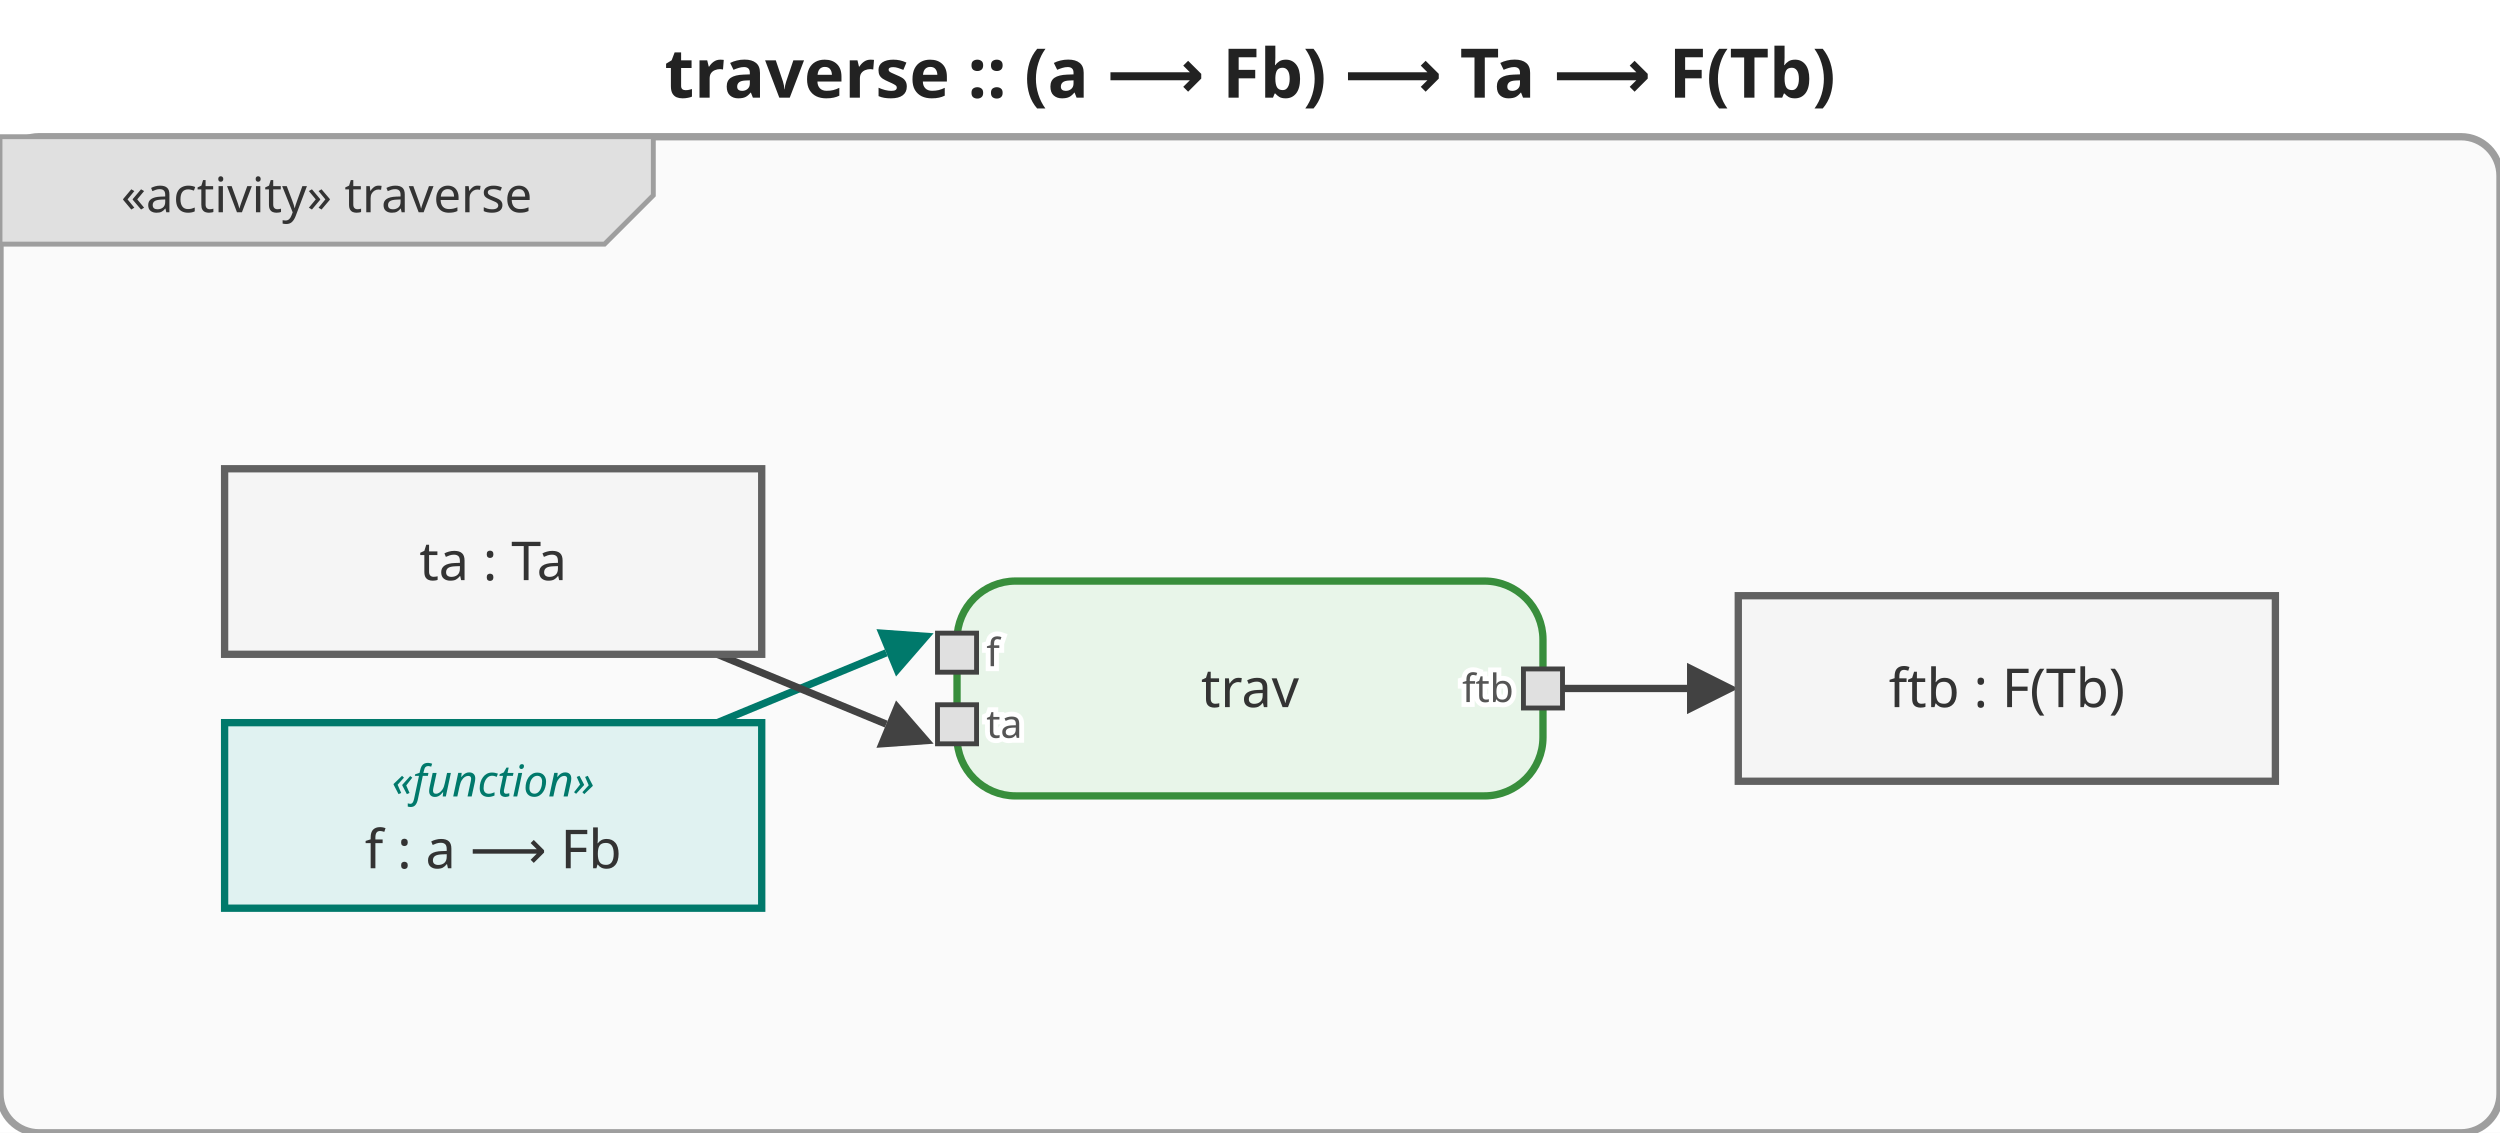
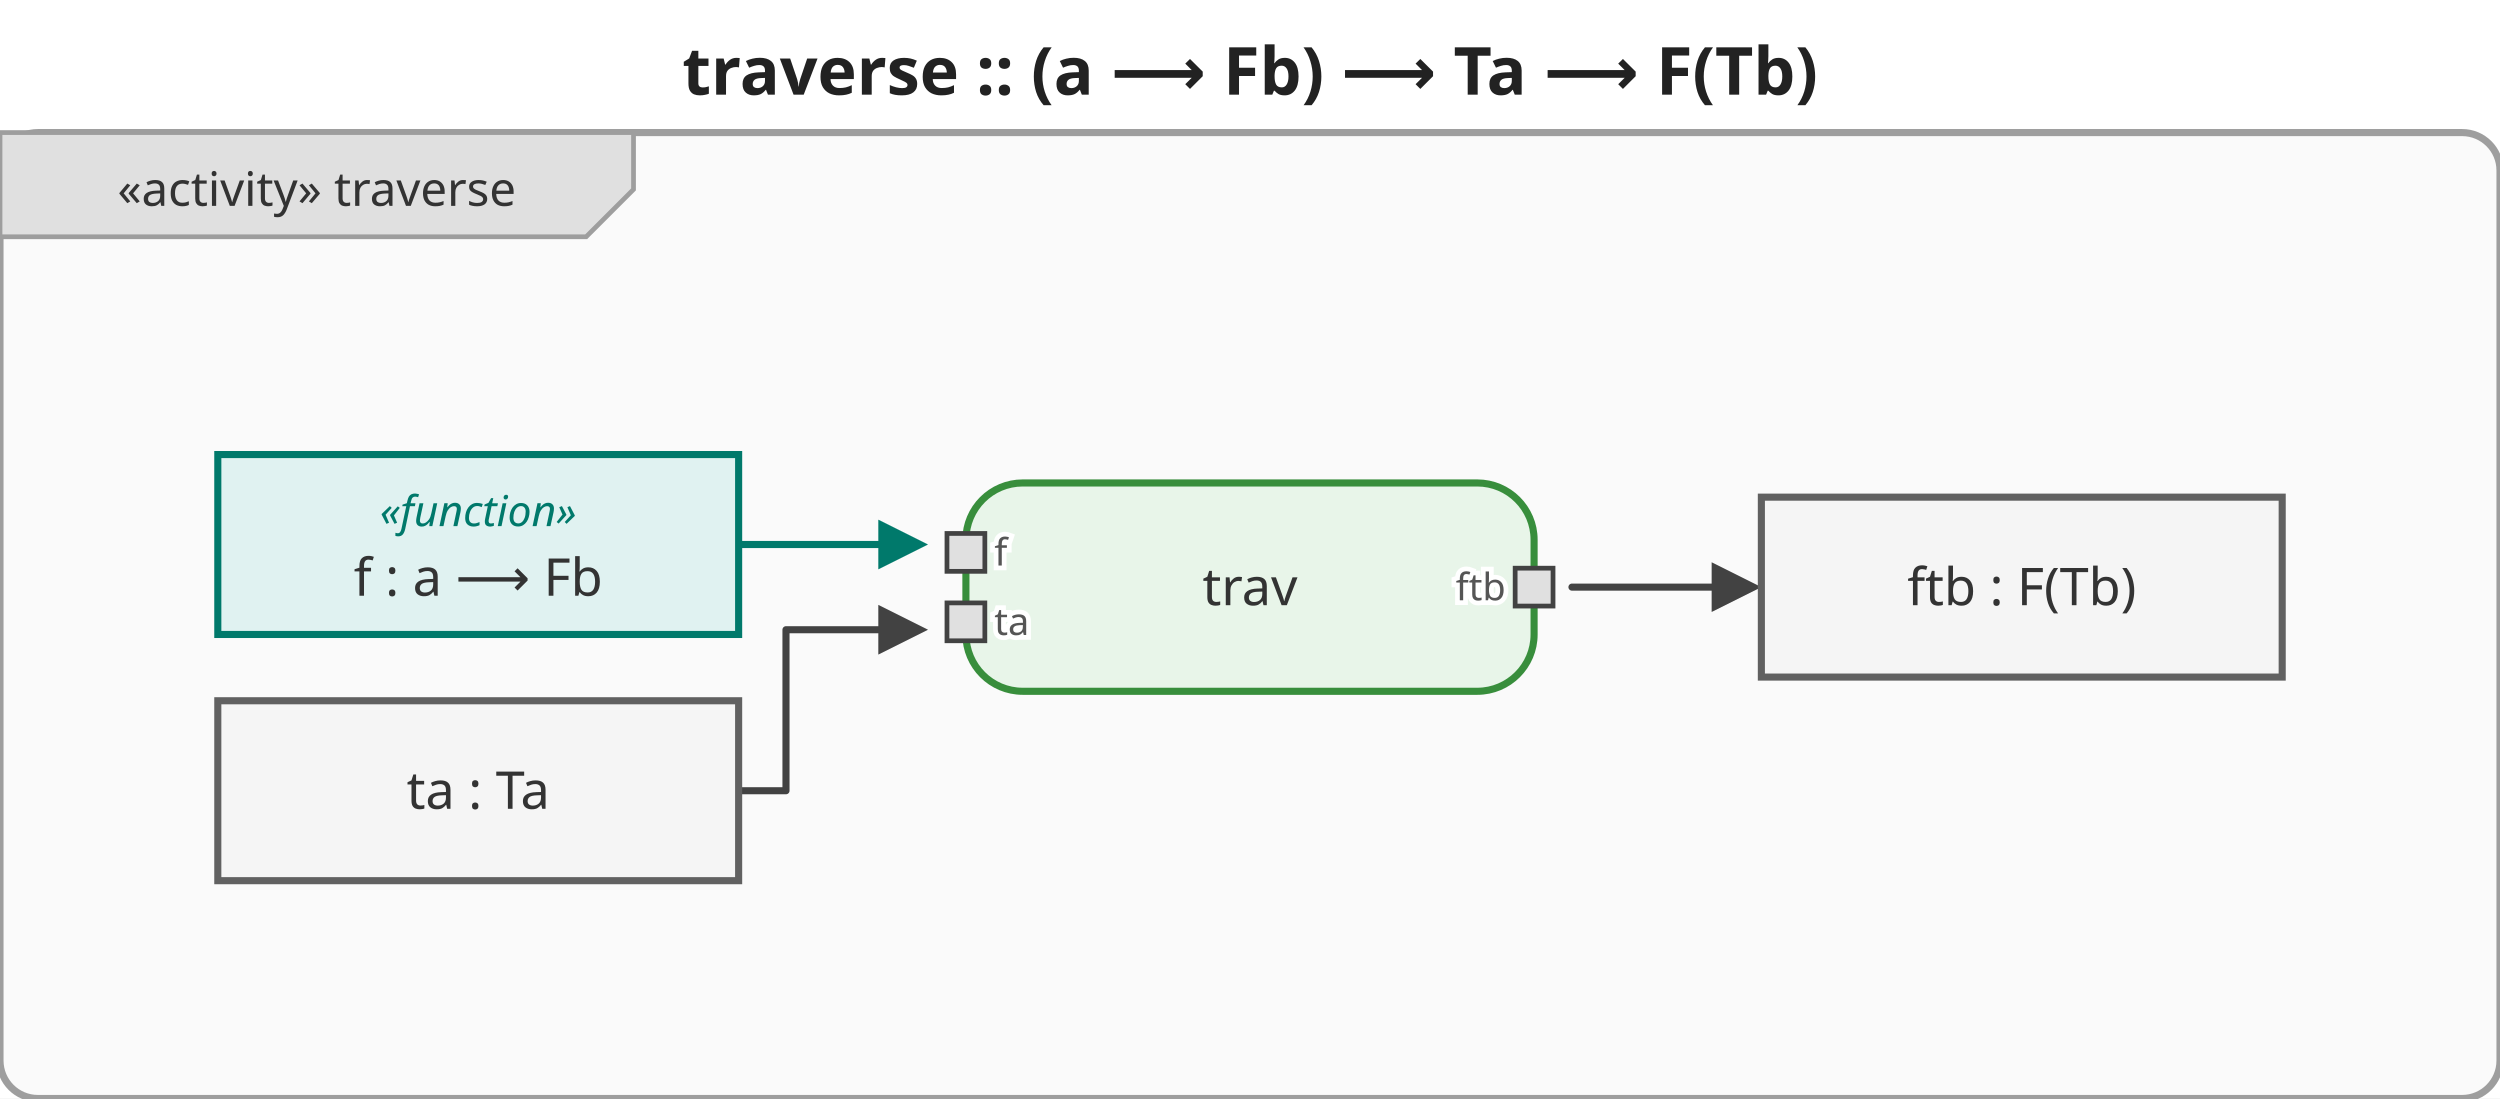
- <svg xmlns="http://www.w3.org/2000/svg" viewBox="0 0 512 232" width="512" height="232">
+ <svg xmlns="http://www.w3.org/2000/svg" viewBox="0 0 528 232" width="528" height="232">
  <defs>
    <marker id="arrowFilled" viewBox="0 0 10 10" refX="0" refY="5" markerWidth="7" markerHeight="7" orient="auto-start-reverse">
      <path d="M0,0 L10,5 L0,10 z" fill="#424242" />
    </marker>
    <marker id="arrowOpen" viewBox="0 0 10 10" refX="0" refY="5" markerWidth="7" markerHeight="7" orient="auto-start-reverse">
      <path d="M0,0 L10,5 L0,10" fill="none" stroke="#424242" stroke-width="1.5" />
    </marker>
    <marker id="arrowHof" viewBox="0 0 10 10" refX="0" refY="5" markerWidth="7" markerHeight="7" orient="auto-start-reverse">
      <path d="M0,0 L10,5 L0,10 z" fill="#00796b" />
    </marker>
  </defs>
-   <rect width="512" height="232" fill="white" />
-   <text x="256" y="20" text-anchor="middle" font-size="14" font-weight="bold" font-family="sans-serif" fill="#222">traverse :: (a ⟶ Fb) ⟶ Ta ⟶ F(Tb)</text>
+   <rect width="528" height="232" fill="white" />
+   <text x="264" y="20" text-anchor="middle" font-size="14" font-weight="bold" font-family="sans-serif" fill="#222">traverse :: (a ⟶ Fb) ⟶ Ta ⟶ F(Tb)</text>
  <g transform="translate(0,28)">
-     <rect x="0" y="0" width="512" height="204" rx="8" fill="#fafafa" stroke="#9e9e9e" stroke-width="1.5" />
+     <rect x="0" y="0" width="528" height="204" rx="8" fill="#fafafa" stroke="#9e9e9e" stroke-width="1.5" />
    <g class="activity-frame-tab">
      <path d="M0,0 L133.8,0 L133.8,12 L123.8,22 L0,22 Z" fill="#e0e0e0" stroke="#9e9e9e" stroke-width="1" />
      <text x="66.9" y="12" text-anchor="middle" font-size="10" font-family="sans-serif" dominant-baseline="middle" fill="#333">«activity» traverse</text>
    </g>
    <g class="edge hof-edge">
-       <path d="M146.9,120.0 C146.9,120.0 181.5,105.7 181.5,105.7" fill="none" stroke="#00796b" stroke-width="1.5" marker-end="url(#arrowHof)" />
+       <path d="M156.0,87.0 L185.5,87.0" fill="none" stroke="#00796b" stroke-width="1.5" stroke-linejoin="round" stroke-linecap="round" marker-end="url(#arrowHof)" />
    </g>
    <g class="edge">
-       <path d="M146.9,106.0 C146.9,106.0 181.5,120.3 181.5,120.3" fill="none" stroke="#424242" stroke-width="1.5" marker-end="url(#arrowFilled)" />
+       <path d="M156.0,139.0 L166.0,139.0 L166.0,105.0 L185.5,105.0" fill="none" stroke="#424242" stroke-width="1.5" stroke-linejoin="round" stroke-linecap="round" marker-end="url(#arrowFilled)" />
    </g>
    <g class="edge">
-       <path d="M320.0,113.0 C320.0,113.0 345.5,113.0 345.5,113.0" fill="none" stroke="#424242" stroke-width="1.5" marker-end="url(#arrowFilled)" />
+       <path d="M332.0,96.0 L361.5,96.0" fill="none" stroke="#424242" stroke-width="1.5" stroke-linejoin="round" stroke-linecap="round" marker-end="url(#arrowFilled)" />
    </g>
    <g class="action-node">
-       <rect x="196" y="91" width="120" height="44" rx="12" fill="#e8f5e9" stroke="#388e3c" stroke-width="1.5" />
-       <text class="action-label" x="256" y="113" text-anchor="middle" font-size="11" font-family="sans-serif" dominant-baseline="middle" fill="#333">trav</text>
+       <rect x="204" y="74" width="120" height="44" rx="12" fill="#e8f5e9" stroke="#388e3c" stroke-width="1.5" />
+       <text class="action-label" x="264" y="96" text-anchor="middle" font-size="11" font-family="sans-serif" dominant-baseline="middle" fill="#333">trav</text>
      <g class="pin pin-in">
-         <rect x="192" y="101.667" width="8" height="8" fill="#e0e0e0" stroke="#424242" stroke-width="1" />
-         <text x="202" y="105.667" text-anchor="start" font-size="8" font-family="sans-serif" dominant-baseline="middle" fill="#555" stroke="white" stroke-width="2" paint-order="stroke fill">f</text>
+         <rect x="200" y="84.667" width="8" height="8" fill="#e0e0e0" stroke="#424242" stroke-width="1" />
+         <text x="210" y="88.667" text-anchor="start" font-size="8" font-family="sans-serif" dominant-baseline="middle" fill="#555" stroke="white" stroke-width="2" paint-order="stroke fill">f</text>
      </g>
      <g class="pin pin-in">
-         <rect x="192" y="116.333" width="8" height="8" fill="#e0e0e0" stroke="#424242" stroke-width="1" />
-         <text x="202" y="120.333" text-anchor="start" font-size="8" font-family="sans-serif" dominant-baseline="middle" fill="#555" stroke="white" stroke-width="2" paint-order="stroke fill">ta</text>
+         <rect x="200" y="99.333" width="8" height="8" fill="#e0e0e0" stroke="#424242" stroke-width="1" />
+         <text x="210" y="103.333" text-anchor="start" font-size="8" font-family="sans-serif" dominant-baseline="middle" fill="#555" stroke="white" stroke-width="2" paint-order="stroke fill">ta</text>
      </g>
      <g class="pin pin-out">
-         <rect x="312" y="109" width="8" height="8" fill="#e0e0e0" stroke="#424242" stroke-width="1" />
-         <text x="310" y="113" text-anchor="end" font-size="8" font-family="sans-serif" dominant-baseline="middle" fill="#555" stroke="white" stroke-width="2" paint-order="stroke fill">ftb</text>
+         <rect x="320" y="92" width="8" height="8" fill="#e0e0e0" stroke="#424242" stroke-width="1" />
+         <text x="318" y="96" text-anchor="end" font-size="8" font-family="sans-serif" dominant-baseline="middle" fill="#555" stroke="white" stroke-width="2" paint-order="stroke fill">ftb</text>
      </g>
    </g>
    <g class="object-node hof">
-       <rect x="46" y="120" width="110" height="38" fill="#e0f2f1" stroke="#00796b" stroke-width="1.5" />
-       <text x="101" y="132" text-anchor="middle" font-size="9" font-style="italic" font-family="sans-serif" dominant-baseline="middle" fill="#00796b">«function»</text>
-       <text x="101" y="146" text-anchor="middle" font-size="11" font-family="sans-serif" dominant-baseline="middle" fill="#333">f : a ⟶ Fb</text>
+       <rect x="46" y="68" width="110" height="38" fill="#e0f2f1" stroke="#00796b" stroke-width="1.5" />
+       <text x="101" y="80" text-anchor="middle" font-size="9" font-style="italic" font-family="sans-serif" dominant-baseline="middle" fill="#00796b">«function»</text>
+       <text x="101" y="94" text-anchor="middle" font-size="11" font-family="sans-serif" dominant-baseline="middle" fill="#333">f : a ⟶ Fb</text>
    </g>
    <g class="object-node">
-       <rect x="46" y="68" width="110" height="38" fill="#f5f5f5" stroke="#616161" stroke-width="1.5" />
-       <text x="101" y="87" text-anchor="middle" font-size="11" font-family="sans-serif" dominant-baseline="middle" fill="#333">ta : Ta</text>
+       <rect x="46" y="120" width="110" height="38" fill="#f5f5f5" stroke="#616161" stroke-width="1.5" />
+       <text x="101" y="139" text-anchor="middle" font-size="11" font-family="sans-serif" dominant-baseline="middle" fill="#333">ta : Ta</text>
    </g>
    <g class="object-node">
-       <rect x="356" y="94" width="110" height="38" fill="#f5f5f5" stroke="#616161" stroke-width="1.5" />
-       <text x="411" y="113" text-anchor="middle" font-size="11" font-family="sans-serif" dominant-baseline="middle" fill="#333">ftb : F(Tb)</text>
+       <rect x="372" y="77" width="110" height="38" fill="#f5f5f5" stroke="#616161" stroke-width="1.5" />
+       <text x="427" y="96" text-anchor="middle" font-size="11" font-family="sans-serif" dominant-baseline="middle" fill="#333">ftb : F(Tb)</text>
    </g>
  </g>
</svg>
